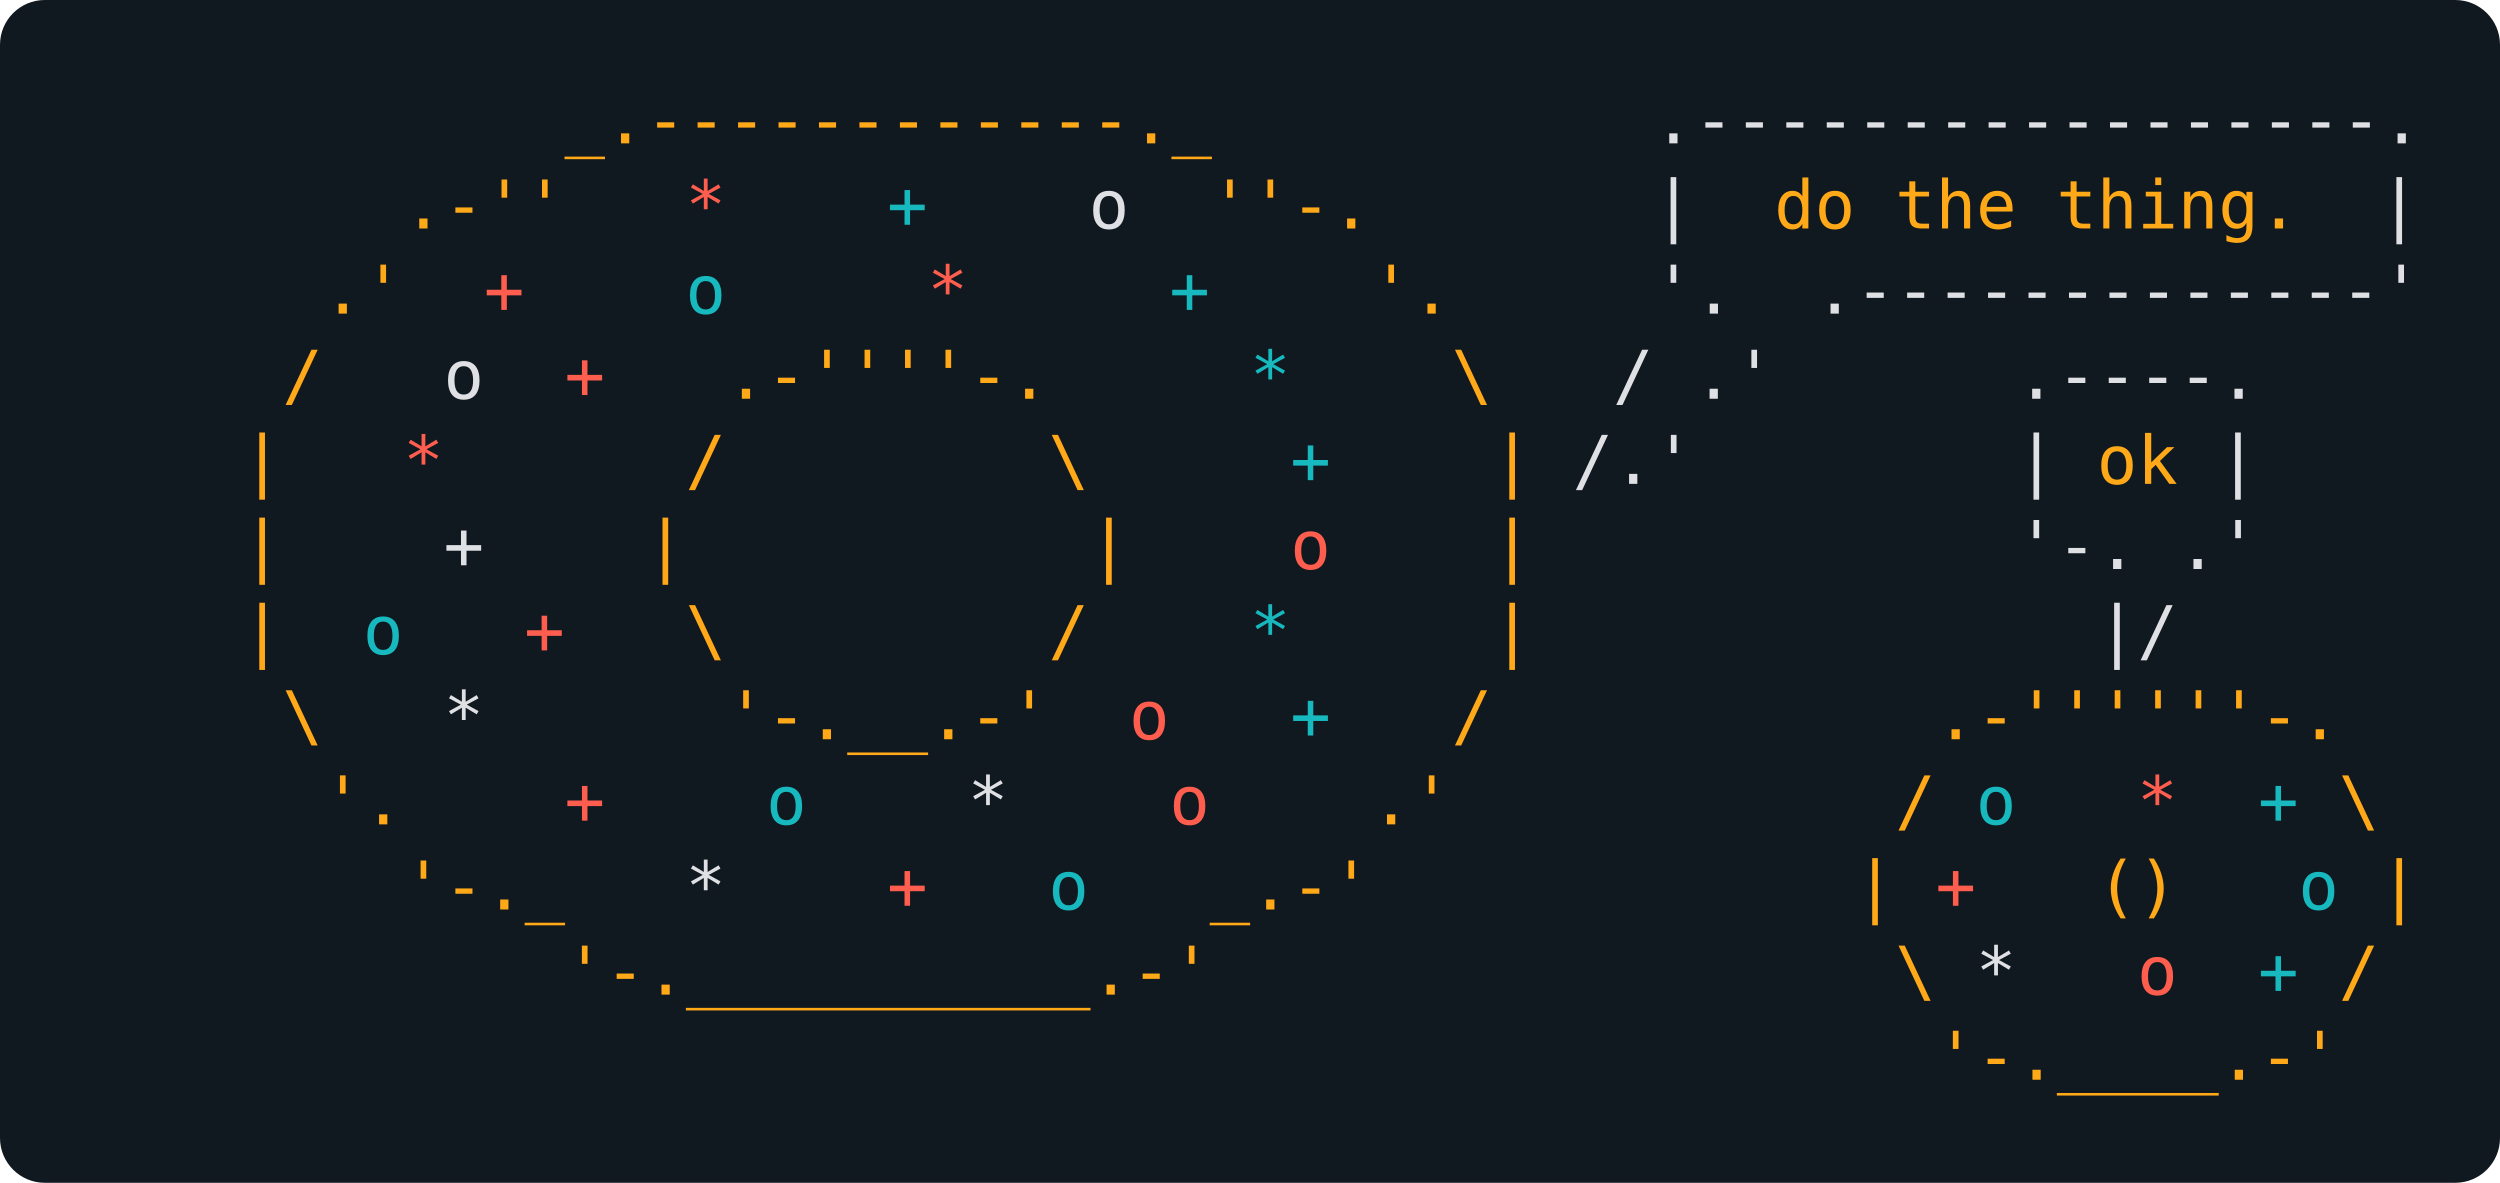
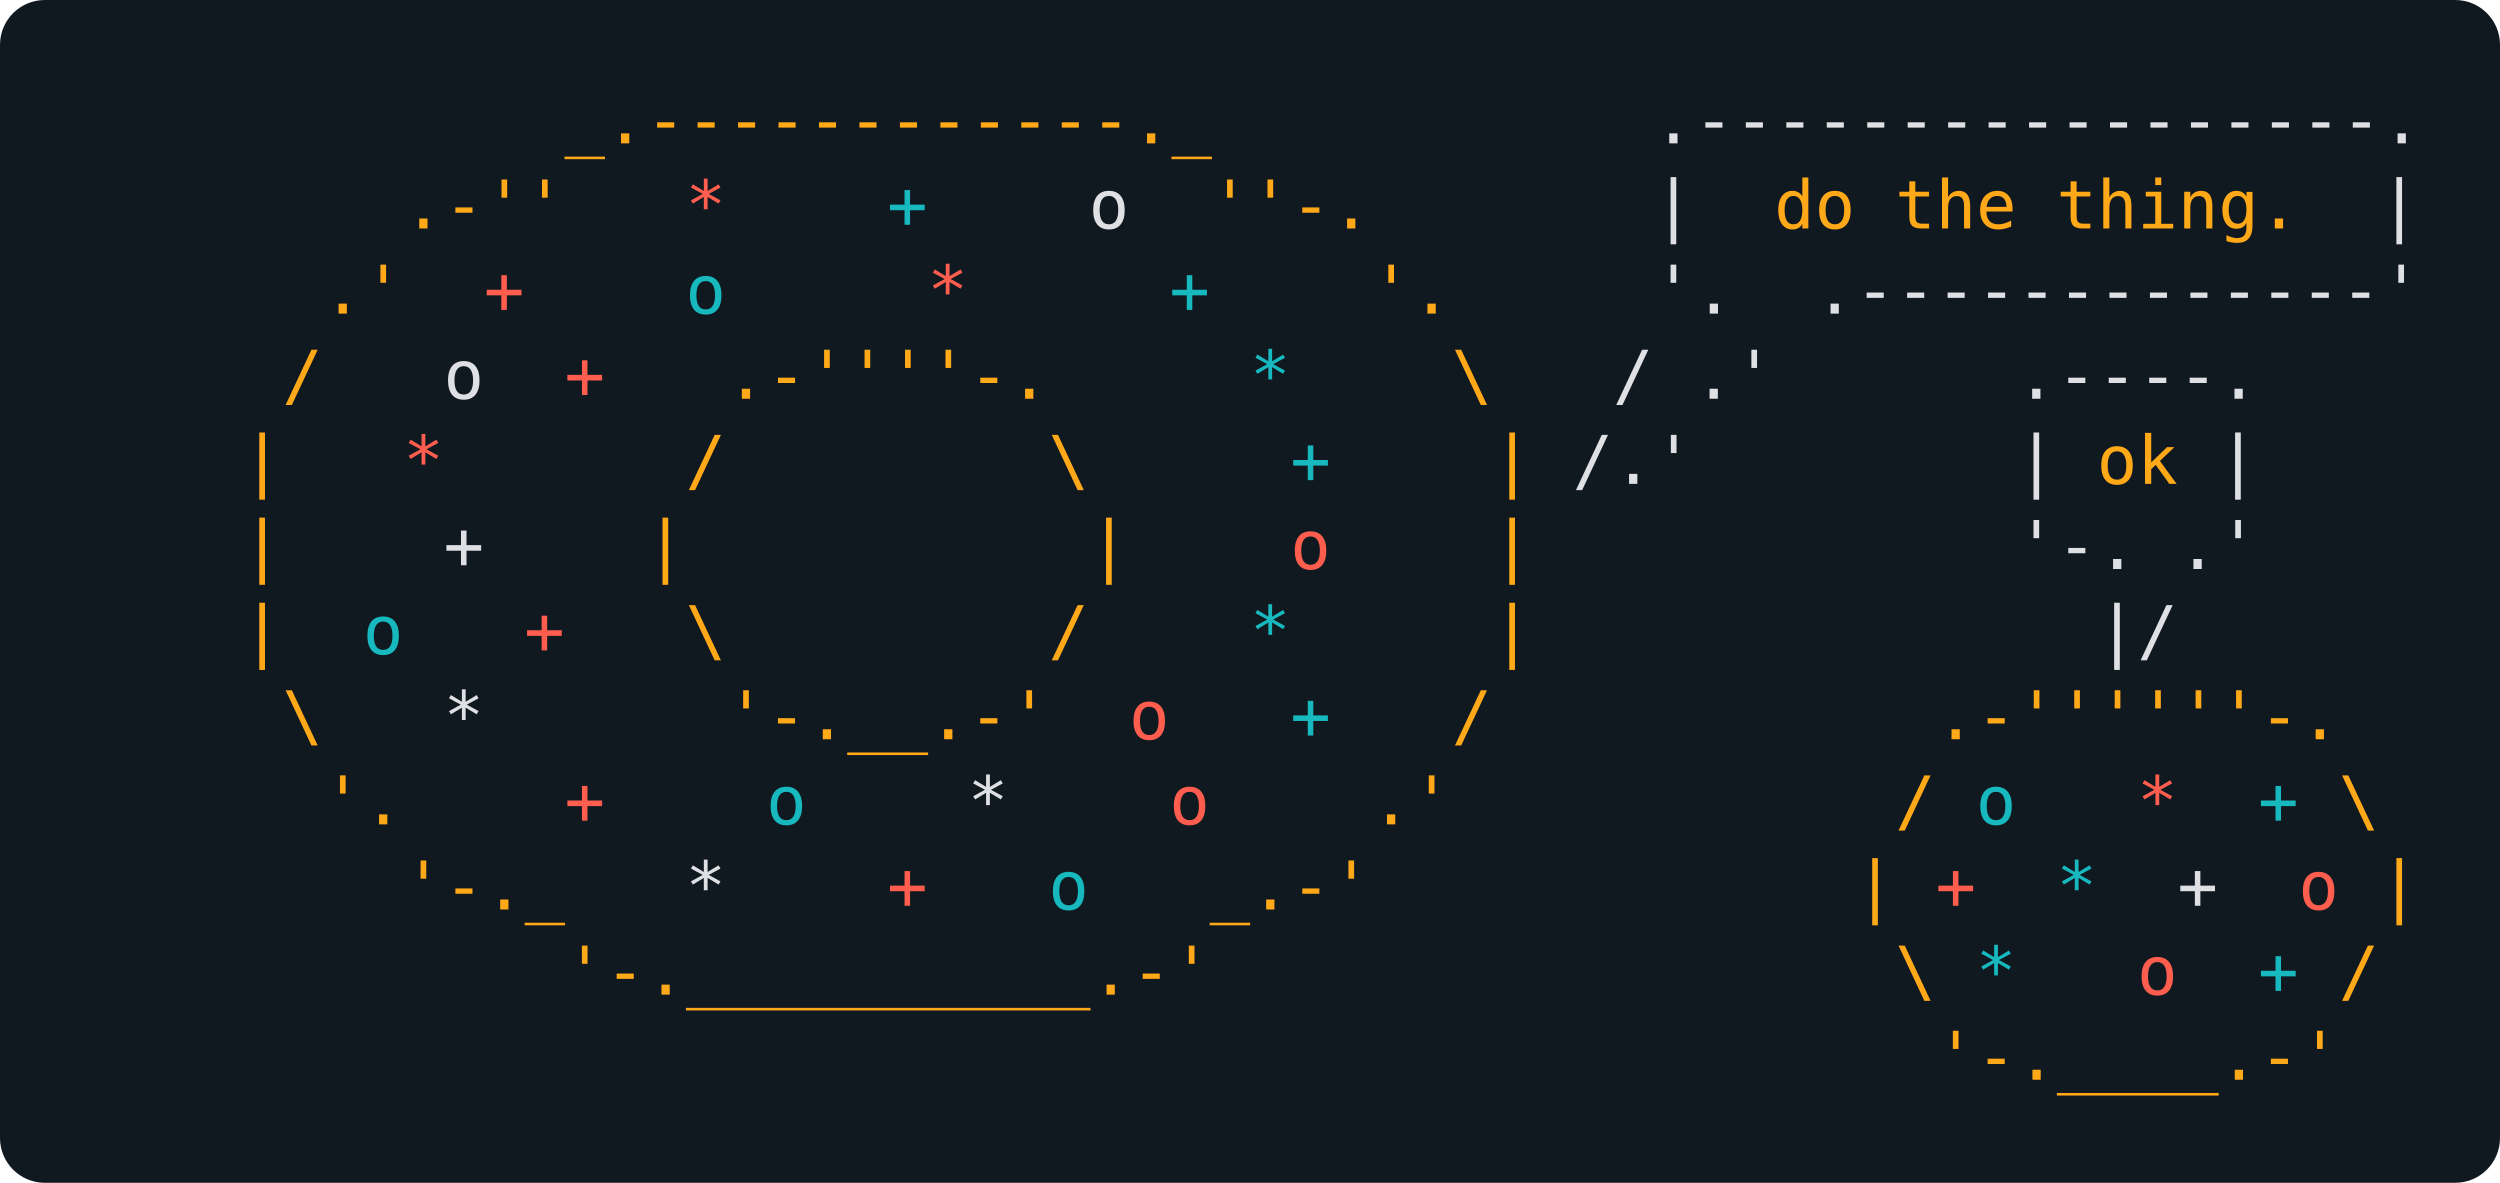
- <svg xmlns="http://www.w3.org/2000/svg" viewBox="0 0 558 264" width="558" height="264" role="img" aria-label="A roughly drawn donut tells a little donut: do the thing. The little donut says ok.">
+ <svg xmlns="http://www.w3.org/2000/svg" viewBox="0 0 558 264" width="558" height="264" role="img" aria-label="A roughly drawn donut tells a donut hole: do the thing. The donut hole says ok.">
  <rect width="558" height="264" rx="10" fill="#101820" />
  <g font-family="ui-monospace, SFMono-Regular, Menlo, Consolas, monospace" font-size="15" xml:space="preserve">
    <text x="126" y="32" textLength="144" lengthAdjust="spacingAndGlyphs" fill="#ffa818">_.------------._</text>
    <text x="369" y="32" textLength="171" lengthAdjust="spacingAndGlyphs" fill="#dee0e4">.-----------------.</text>
    <text x="90" y="51" textLength="36" lengthAdjust="spacingAndGlyphs" fill="#ffa818">.-''</text>
    <text x="153" y="51" textLength="9" lengthAdjust="spacingAndGlyphs" fill="#ff5e4e">*</text>
    <text x="198" y="51" textLength="9" lengthAdjust="spacingAndGlyphs" fill="#17b8be">+</text>
    <text x="243" y="51" textLength="9" lengthAdjust="spacingAndGlyphs" fill="#dee0e4">o</text>
    <text x="270" y="51" textLength="36" lengthAdjust="spacingAndGlyphs" fill="#ffa818">''-.</text>
    <text x="369" y="51" textLength="9" lengthAdjust="spacingAndGlyphs" fill="#dee0e4">|</text>
    <text x="396" y="51" textLength="18" lengthAdjust="spacingAndGlyphs" fill="#ffa818">do</text>
    <text x="423" y="51" textLength="27" lengthAdjust="spacingAndGlyphs" fill="#ffa818">the</text>
    <text x="459" y="51" textLength="54" lengthAdjust="spacingAndGlyphs" fill="#ffa818">thing.</text>
    <text x="531" y="51" textLength="9" lengthAdjust="spacingAndGlyphs" fill="#dee0e4">|</text>
    <text x="72" y="70" textLength="18" lengthAdjust="spacingAndGlyphs" fill="#ffa818">.'</text>
    <text x="108" y="70" textLength="9" lengthAdjust="spacingAndGlyphs" fill="#ff5e4e">+</text>
    <text x="153" y="70" textLength="9" lengthAdjust="spacingAndGlyphs" fill="#17b8be">o</text>
    <text x="207" y="70" textLength="9" lengthAdjust="spacingAndGlyphs" fill="#ff5e4e">*</text>
    <text x="261" y="70" textLength="9" lengthAdjust="spacingAndGlyphs" fill="#17b8be">+</text>
    <text x="306" y="70" textLength="18" lengthAdjust="spacingAndGlyphs" fill="#ffa818">'.</text>
    <text x="369" y="70" textLength="18" lengthAdjust="spacingAndGlyphs" fill="#dee0e4">'.</text>
    <text x="405" y="70" textLength="135" lengthAdjust="spacingAndGlyphs" fill="#dee0e4">.-------------'</text>
    <text x="63" y="89" textLength="9" lengthAdjust="spacingAndGlyphs" fill="#ffa818">/</text>
    <text x="99" y="89" textLength="9" lengthAdjust="spacingAndGlyphs" fill="#dee0e4">o</text>
    <text x="126" y="89" textLength="9" lengthAdjust="spacingAndGlyphs" fill="#ff5e4e">+</text>
    <text x="162" y="89" textLength="72" lengthAdjust="spacingAndGlyphs" fill="#ffa818">.-''''-.</text>
    <text x="279" y="89" textLength="9" lengthAdjust="spacingAndGlyphs" fill="#17b8be">*</text>
    <text x="324" y="89" textLength="9" lengthAdjust="spacingAndGlyphs" fill="#ffa818">\</text>
    <text x="360" y="89" textLength="9" lengthAdjust="spacingAndGlyphs" fill="#dee0e4">/</text>
    <text x="378" y="89" textLength="18" lengthAdjust="spacingAndGlyphs" fill="#dee0e4">.'</text>
    <text x="450" y="89" textLength="54" lengthAdjust="spacingAndGlyphs" fill="#dee0e4">.----.</text>
    <text x="54" y="108" textLength="9" lengthAdjust="spacingAndGlyphs" fill="#ffa818">|</text>
    <text x="90" y="108" textLength="9" lengthAdjust="spacingAndGlyphs" fill="#ff5e4e">*</text>
    <text x="153" y="108" textLength="9" lengthAdjust="spacingAndGlyphs" fill="#ffa818">/</text>
    <text x="234" y="108" textLength="9" lengthAdjust="spacingAndGlyphs" fill="#ffa818">\</text>
    <text x="288" y="108" textLength="9" lengthAdjust="spacingAndGlyphs" fill="#17b8be">+</text>
    <text x="333" y="108" textLength="9" lengthAdjust="spacingAndGlyphs" fill="#ffa818">|</text>
    <text x="351" y="108" textLength="27" lengthAdjust="spacingAndGlyphs" fill="#dee0e4">/.'</text>
    <text x="450" y="108" textLength="9" lengthAdjust="spacingAndGlyphs" fill="#dee0e4">|</text>
    <text x="468" y="108" textLength="18" lengthAdjust="spacingAndGlyphs" fill="#ffa818">ok</text>
    <text x="495" y="108" textLength="9" lengthAdjust="spacingAndGlyphs" fill="#dee0e4">|</text>
    <text x="54" y="127" textLength="9" lengthAdjust="spacingAndGlyphs" fill="#ffa818">|</text>
    <text x="99" y="127" textLength="9" lengthAdjust="spacingAndGlyphs" fill="#dee0e4">+</text>
    <text x="144" y="127" textLength="9" lengthAdjust="spacingAndGlyphs" fill="#ffa818">|</text>
    <text x="243" y="127" textLength="9" lengthAdjust="spacingAndGlyphs" fill="#ffa818">|</text>
    <text x="288" y="127" textLength="9" lengthAdjust="spacingAndGlyphs" fill="#ff5e4e">o</text>
    <text x="333" y="127" textLength="9" lengthAdjust="spacingAndGlyphs" fill="#ffa818">|</text>
    <text x="450" y="127" textLength="27" lengthAdjust="spacingAndGlyphs" fill="#dee0e4">'-.</text>
    <text x="486" y="127" textLength="18" lengthAdjust="spacingAndGlyphs" fill="#dee0e4">.'</text>
    <text x="54" y="146" textLength="9" lengthAdjust="spacingAndGlyphs" fill="#ffa818">|</text>
    <text x="81" y="146" textLength="9" lengthAdjust="spacingAndGlyphs" fill="#17b8be">o</text>
    <text x="117" y="146" textLength="9" lengthAdjust="spacingAndGlyphs" fill="#ff5e4e">+</text>
    <text x="153" y="146" textLength="9" lengthAdjust="spacingAndGlyphs" fill="#ffa818">\</text>
    <text x="234" y="146" textLength="9" lengthAdjust="spacingAndGlyphs" fill="#ffa818">/</text>
    <text x="279" y="146" textLength="9" lengthAdjust="spacingAndGlyphs" fill="#17b8be">*</text>
    <text x="333" y="146" textLength="9" lengthAdjust="spacingAndGlyphs" fill="#ffa818">|</text>
    <text x="468" y="146" textLength="18" lengthAdjust="spacingAndGlyphs" fill="#dee0e4">|/</text>
    <text x="63" y="165" textLength="9" lengthAdjust="spacingAndGlyphs" fill="#ffa818">\</text>
    <text x="99" y="165" textLength="9" lengthAdjust="spacingAndGlyphs" fill="#dee0e4">*</text>
    <text x="162" y="165" textLength="72" lengthAdjust="spacingAndGlyphs" fill="#ffa818">'-.__.-'</text>
    <text x="252" y="165" textLength="9" lengthAdjust="spacingAndGlyphs" fill="#ff5e4e">o</text>
    <text x="288" y="165" textLength="9" lengthAdjust="spacingAndGlyphs" fill="#17b8be">+</text>
    <text x="324" y="165" textLength="9" lengthAdjust="spacingAndGlyphs" fill="#ffa818">/</text>
    <text x="432" y="165" textLength="90" lengthAdjust="spacingAndGlyphs" fill="#ffa818">.-''''''-.</text>
    <text x="72" y="184" textLength="18" lengthAdjust="spacingAndGlyphs" fill="#ffa818">'.</text>
    <text x="126" y="184" textLength="9" lengthAdjust="spacingAndGlyphs" fill="#ff5e4e">+</text>
    <text x="171" y="184" textLength="9" lengthAdjust="spacingAndGlyphs" fill="#17b8be">o</text>
    <text x="216" y="184" textLength="9" lengthAdjust="spacingAndGlyphs" fill="#dee0e4">*</text>
    <text x="261" y="184" textLength="9" lengthAdjust="spacingAndGlyphs" fill="#ff5e4e">o</text>
    <text x="306" y="184" textLength="18" lengthAdjust="spacingAndGlyphs" fill="#ffa818">.'</text>
    <text x="423" y="184" textLength="9" lengthAdjust="spacingAndGlyphs" fill="#ffa818">/</text>
    <text x="441" y="184" textLength="9" lengthAdjust="spacingAndGlyphs" fill="#17b8be">o</text>
    <text x="477" y="184" textLength="9" lengthAdjust="spacingAndGlyphs" fill="#ff5e4e">*</text>
    <text x="504" y="184" textLength="9" lengthAdjust="spacingAndGlyphs" fill="#17b8be">+</text>
    <text x="522" y="184" textLength="9" lengthAdjust="spacingAndGlyphs" fill="#ffa818">\</text>
    <text x="90" y="203" textLength="36" lengthAdjust="spacingAndGlyphs" fill="#ffa818">'-._</text>
    <text x="153" y="203" textLength="9" lengthAdjust="spacingAndGlyphs" fill="#dee0e4">*</text>
    <text x="198" y="203" textLength="9" lengthAdjust="spacingAndGlyphs" fill="#ff5e4e">+</text>
    <text x="234" y="203" textLength="9" lengthAdjust="spacingAndGlyphs" fill="#17b8be">o</text>
    <text x="270" y="203" textLength="36" lengthAdjust="spacingAndGlyphs" fill="#ffa818">_.-'</text>
    <text x="414" y="203" textLength="9" lengthAdjust="spacingAndGlyphs" fill="#ffa818">|</text>
    <text x="432" y="203" textLength="9" lengthAdjust="spacingAndGlyphs" fill="#ff5e4e">+</text>
-     <text x="468" y="203" textLength="18" lengthAdjust="spacingAndGlyphs" fill="#ffa818">()</text>
-     <text x="513" y="203" textLength="9" lengthAdjust="spacingAndGlyphs" fill="#17b8be">o</text>
+     <text x="459" y="203" textLength="9" lengthAdjust="spacingAndGlyphs" fill="#17b8be">*</text>
+     <text x="486" y="203" textLength="9" lengthAdjust="spacingAndGlyphs" fill="#dee0e4">+</text>
+     <text x="513" y="203" textLength="9" lengthAdjust="spacingAndGlyphs" fill="#ff5e4e">o</text>
    <text x="531" y="203" textLength="9" lengthAdjust="spacingAndGlyphs" fill="#ffa818">|</text>
    <text x="126" y="222" textLength="144" lengthAdjust="spacingAndGlyphs" fill="#ffa818">'-.__________.-'</text>
    <text x="423" y="222" textLength="9" lengthAdjust="spacingAndGlyphs" fill="#ffa818">\</text>
-     <text x="441" y="222" textLength="9" lengthAdjust="spacingAndGlyphs" fill="#dee0e4">*</text>
+     <text x="441" y="222" textLength="9" lengthAdjust="spacingAndGlyphs" fill="#17b8be">*</text>
    <text x="477" y="222" textLength="9" lengthAdjust="spacingAndGlyphs" fill="#ff5e4e">o</text>
    <text x="504" y="222" textLength="9" lengthAdjust="spacingAndGlyphs" fill="#17b8be">+</text>
    <text x="522" y="222" textLength="9" lengthAdjust="spacingAndGlyphs" fill="#ffa818">/</text>
    <text x="432" y="241" textLength="90" lengthAdjust="spacingAndGlyphs" fill="#ffa818">'-.____.-'</text>
  </g>
</svg>
